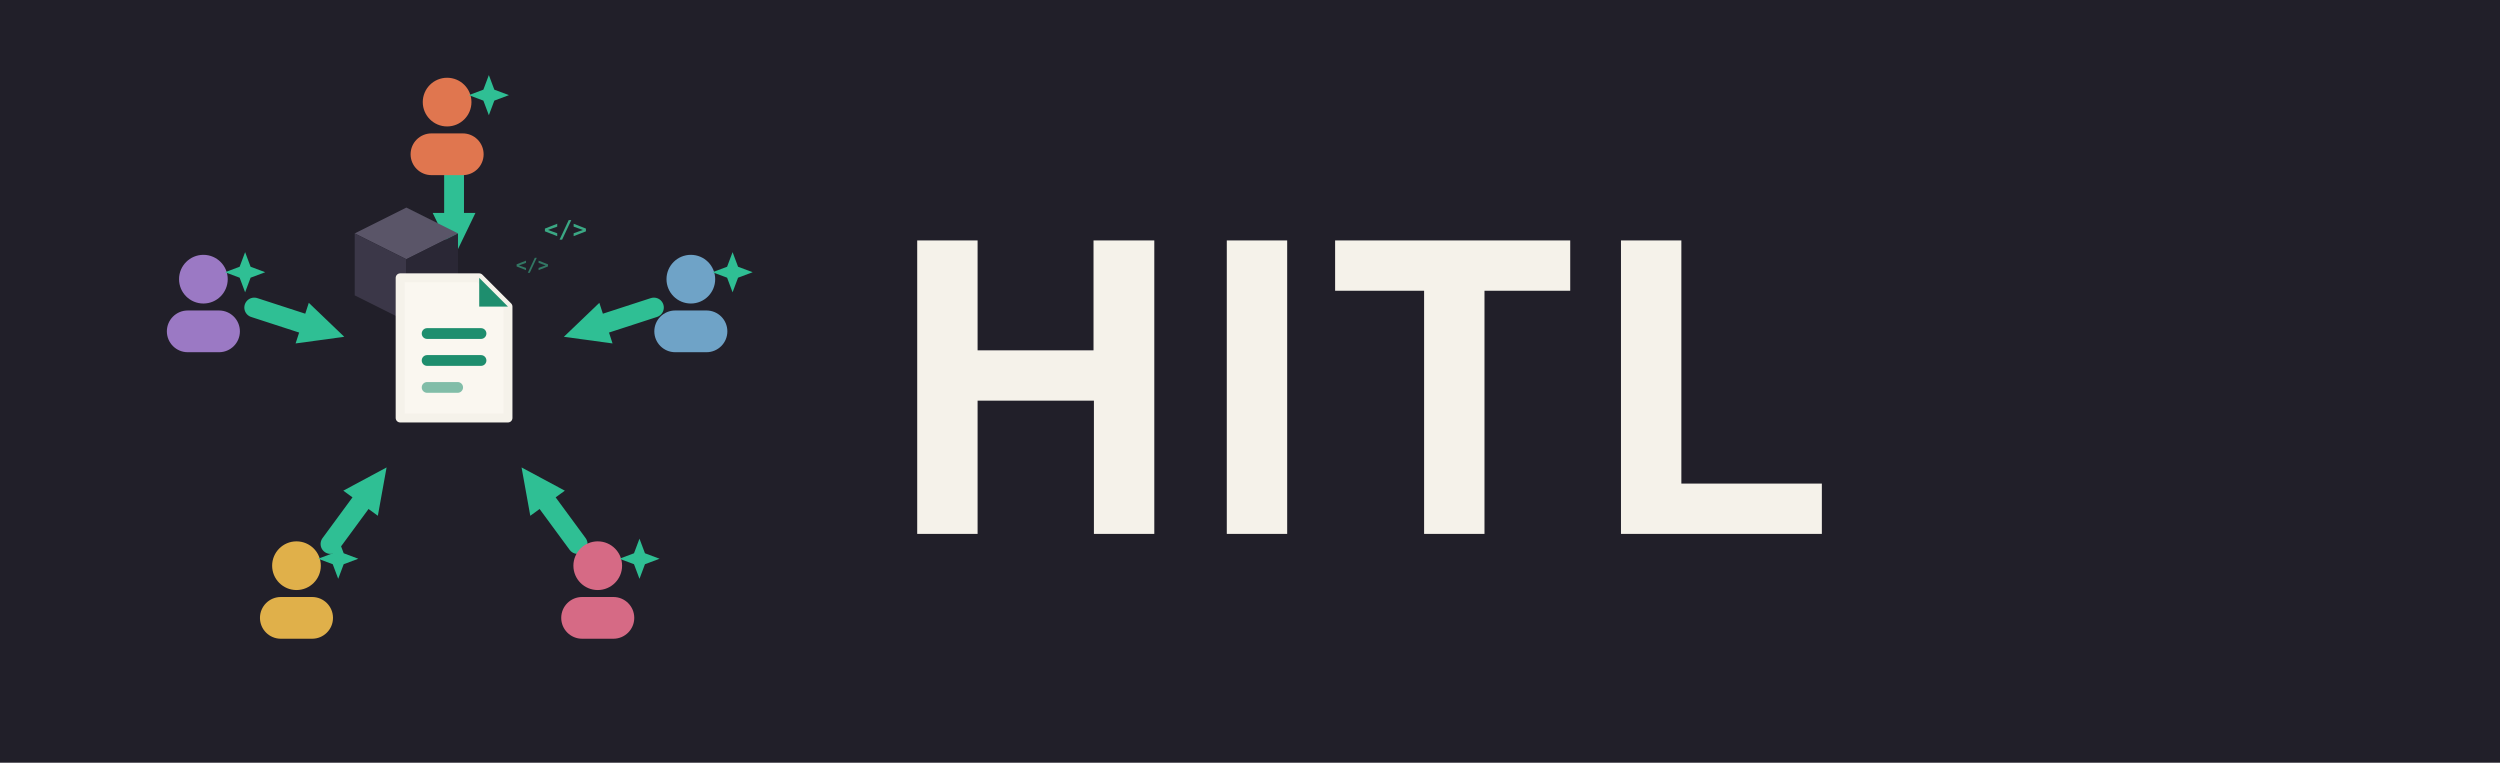
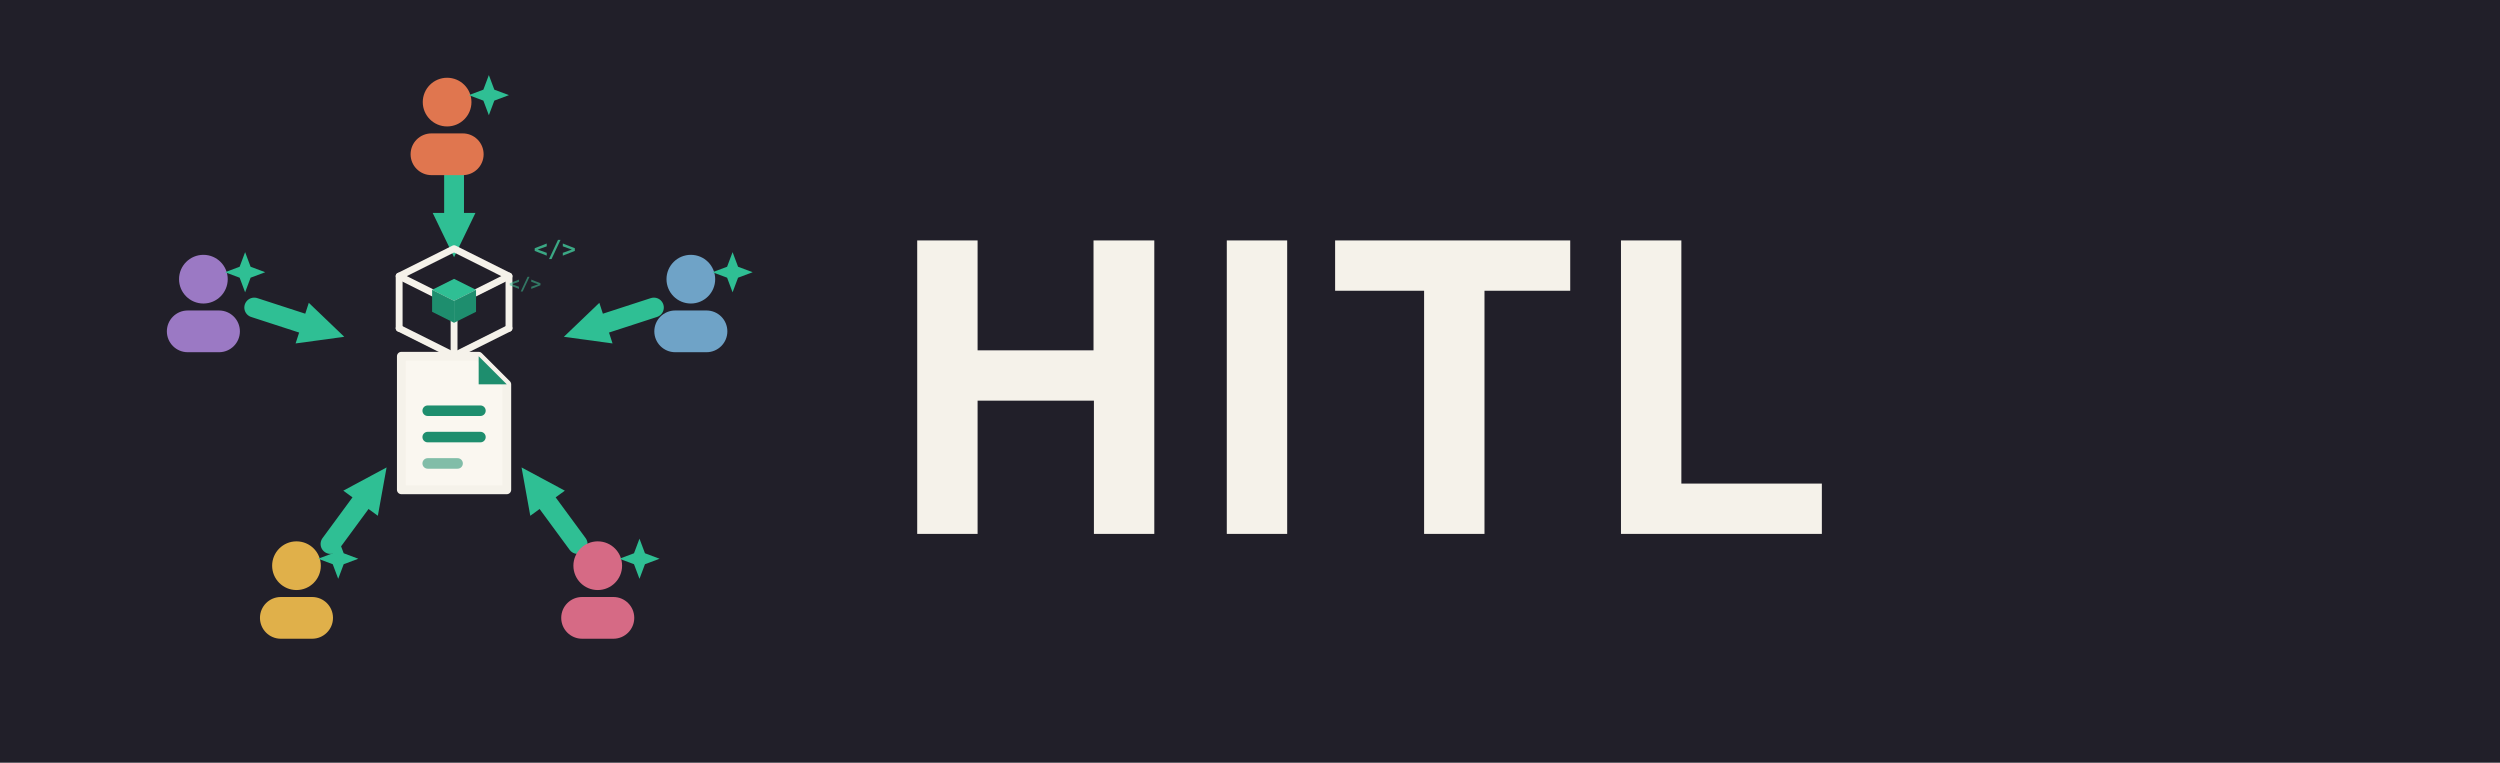
<svg xmlns="http://www.w3.org/2000/svg" width="1180" height="360" viewBox="0 0 1180 360">
  <rect width="1180" height="360" fill="#211F29" />
  <g transform="translate(30,35) scale(0.72) translate(0,-30)">
    <line x1="256" y1="88" x2="256" y2="130" stroke="#2FBF94" stroke-width="13" stroke-linecap="round" />
    <polygon points="20,0 -9,14 -9,-14" fill="#2FBF94" transform="translate(256,130) rotate(90)" />
    <line x1="125" y1="183" x2="165" y2="196" stroke="#2FBF94" stroke-width="13" stroke-linecap="round" />
    <polygon points="20,0 -9,14 -9,-14" fill="#2FBF94" transform="translate(165,196) rotate(18)" />
    <line x1="175" y1="338" x2="200" y2="304" stroke="#2FBF94" stroke-width="13" stroke-linecap="round" />
    <polygon points="20,0 -9,14 -9,-14" fill="#2FBF94" transform="translate(200,304) rotate(-54)" />
    <line x1="337" y1="338" x2="312" y2="304" stroke="#2FBF94" stroke-width="13" stroke-linecap="round" />
    <polygon points="20,0 -9,14 -9,-14" fill="#2FBF94" transform="translate(312,304) rotate(-126)" />
    <line x1="387" y1="183" x2="347" y2="196" stroke="#2FBF94" stroke-width="13" stroke-linecap="round" />
    <polygon points="20,0 -9,14 -9,-14" fill="#2FBF94" transform="translate(347,196) rotate(162)" />
-     <g transform="translate(256,218) scale(0.92)">
-       <g transform="translate(-34,-78) scale(0.92)">
-         <polygon points="0,-34 40,-14 0,6 -40,-14" fill="#5A5568" />
-         <polygon points="-40,-14 0,6 0,54 -40,34" fill="#3B3748" />
-         <polygon points="40,-14 0,6 0,54 40,34" fill="#2A2735" />
+     <g transform="translate(256,220) scale(0.9)">
+       <g fill="none" stroke="#F5F2EA" stroke-width="5" stroke-linejoin="round" stroke-linecap="round">
+         <polygon points="0,-84 40,-64 0,-44 -40,-64" />
+         <line x1="-40" y1="-64" x2="-40" y2="-26" />
+         <line x1="40" y1="-64" x2="40" y2="-26" />
+         <line x1="0" y1="-44" x2="0" y2="-6" />
+         <polyline points="-40,-26 0,-6 40,-26" />
      </g>
-       <g transform="translate(0,-8) scale(1.28)">
-         <path d="M -30 -40 L 14 -40 L 30 -24 L 30 38 L -30 38 Z" fill="#FAF7F0" stroke="#F5F2EA" stroke-width="5" stroke-linejoin="round" />
-         <path d="M 14 -40 L 14 -24 L 30 -24 Z" fill="#1E8E6E" />
-         <rect x="-18" y="-12" width="36" height="6" rx="3" fill="#1E8E6E" />
-         <rect x="-18" y="3" width="36" height="6" rx="3" fill="#1E8E6E" />
-         <rect x="-18" y="18" width="23" height="6" rx="3" fill="#1E8E6E" opacity="0.55" />
+       <g>
+         <polygon points="0,-62 16,-54 0,-46 -16,-54" fill="#2FBF94" />
+         <polygon points="-16,-54 0,-46 0,-30 -16,-38" fill="#1E8E6E" />
+         <polygon points="16,-54 0,-46 0,-30 16,-38" fill="#1E8E6E" />
+       </g>
+       <g transform="translate(0,43) scale(1.28)">
+         <path d="M -30 -38 L 14 -38 L 30 -22 L 30 38 L -30 38 Z" fill="#FAF7F0" stroke="#F5F2EA" stroke-width="5" stroke-linejoin="round" />
+         <path d="M 14 -38 L 14 -22 L 30 -22 Z" fill="#1E8E6E" />
+         <rect x="-18" y="-10" width="36" height="6" rx="3" fill="#1E8E6E" />
+         <rect x="-18" y="5" width="36" height="6" rx="3" fill="#1E8E6E" />
+         <rect x="-18" y="20" width="23" height="6" rx="3" fill="#1E8E6E" opacity="0.55" />
      </g>
      <g font-family="Menlo, Consolas, monospace" font-weight="bold" fill="#3FBF94">
-         <text x="64" y="-88" font-size="17" opacity="0.85">&lt;/&gt;</text>
-         <text x="44" y="-64" font-size="13" opacity="0.55">&lt;/&gt;</text>
+         <text x="58" y="-78" font-size="17" opacity="0.85">&lt;/&gt;</text>
+         <text x="40" y="-54" font-size="13" opacity="0.55">&lt;/&gt;</text>
      </g>
    </g>
    <g transform="translate(256.0,62.0) scale(1.14)">
      <g fill="#E0764F" transform="translate(-4,0)">
        <circle cx="0" cy="-12" r="14" />
        <rect x="-21" y="6" width="42" height="24" rx="12" />
      </g>
      <path transform="translate(20,-16) scale(1.05)" fill="#2FBF94" d="M0,-11 L3,-3 L11,0 L3,3 L0,11 L-3,3 L-11,0 L-3,-3 Z" />
    </g>
    <g transform="translate(96.22251,178.0851) scale(1.14)">
      <g fill="#9B79C4" transform="translate(-4,0)">
        <circle cx="0" cy="-12" r="14" />
        <rect x="-21" y="6" width="42" height="24" rx="12" />
      </g>
      <path transform="translate(20,-16) scale(1.05)" fill="#2FBF94" d="M0,-11 L3,-3 L11,0 L3,3 L0,11 L-3,3 L-11,0 L-3,-3 Z" />
    </g>
    <g transform="translate(157.2521,365.9149) scale(1.14)">
      <g fill="#E0B04A" transform="translate(-4,0)">
        <circle cx="0" cy="-12" r="14" />
        <rect x="-21" y="6" width="42" height="24" rx="12" />
      </g>
      <path transform="translate(20,-16) scale(1.05)" fill="#2FBF94" d="M0,-11 L3,-3 L11,0 L3,3 L0,11 L-3,3 L-11,0 L-3,-3 Z" />
    </g>
    <g transform="translate(354.7479,365.9149) scale(1.14)">
      <g fill="#D66A85" transform="translate(-4,0)">
        <circle cx="0" cy="-12" r="14" />
        <rect x="-21" y="6" width="42" height="24" rx="12" />
      </g>
      <path transform="translate(20,-16) scale(1.05)" fill="#2FBF94" d="M0,-11 L3,-3 L11,0 L3,3 L0,11 L-3,3 L-11,0 L-3,-3 Z" />
    </g>
    <g transform="translate(415.7775,178.0851) scale(1.14)">
      <g fill="#6FA3C7" transform="translate(-4,0)">
        <circle cx="0" cy="-12" r="14" />
        <rect x="-21" y="6" width="42" height="24" rx="12" />
      </g>
      <path transform="translate(20,-16) scale(1.05)" fill="#2FBF94" d="M0,-11 L3,-3 L11,0 L3,3 L0,11 L-3,3 L-11,0 L-3,-3 Z" />
    </g>
  </g>
  <text x="420" y="252" font-family="'Helvetica Neue', Helvetica, Arial, sans-serif" font-weight="800" font-size="190" letter-spacing="8" fill="#F5F2EA">HITL</text>
</svg>
